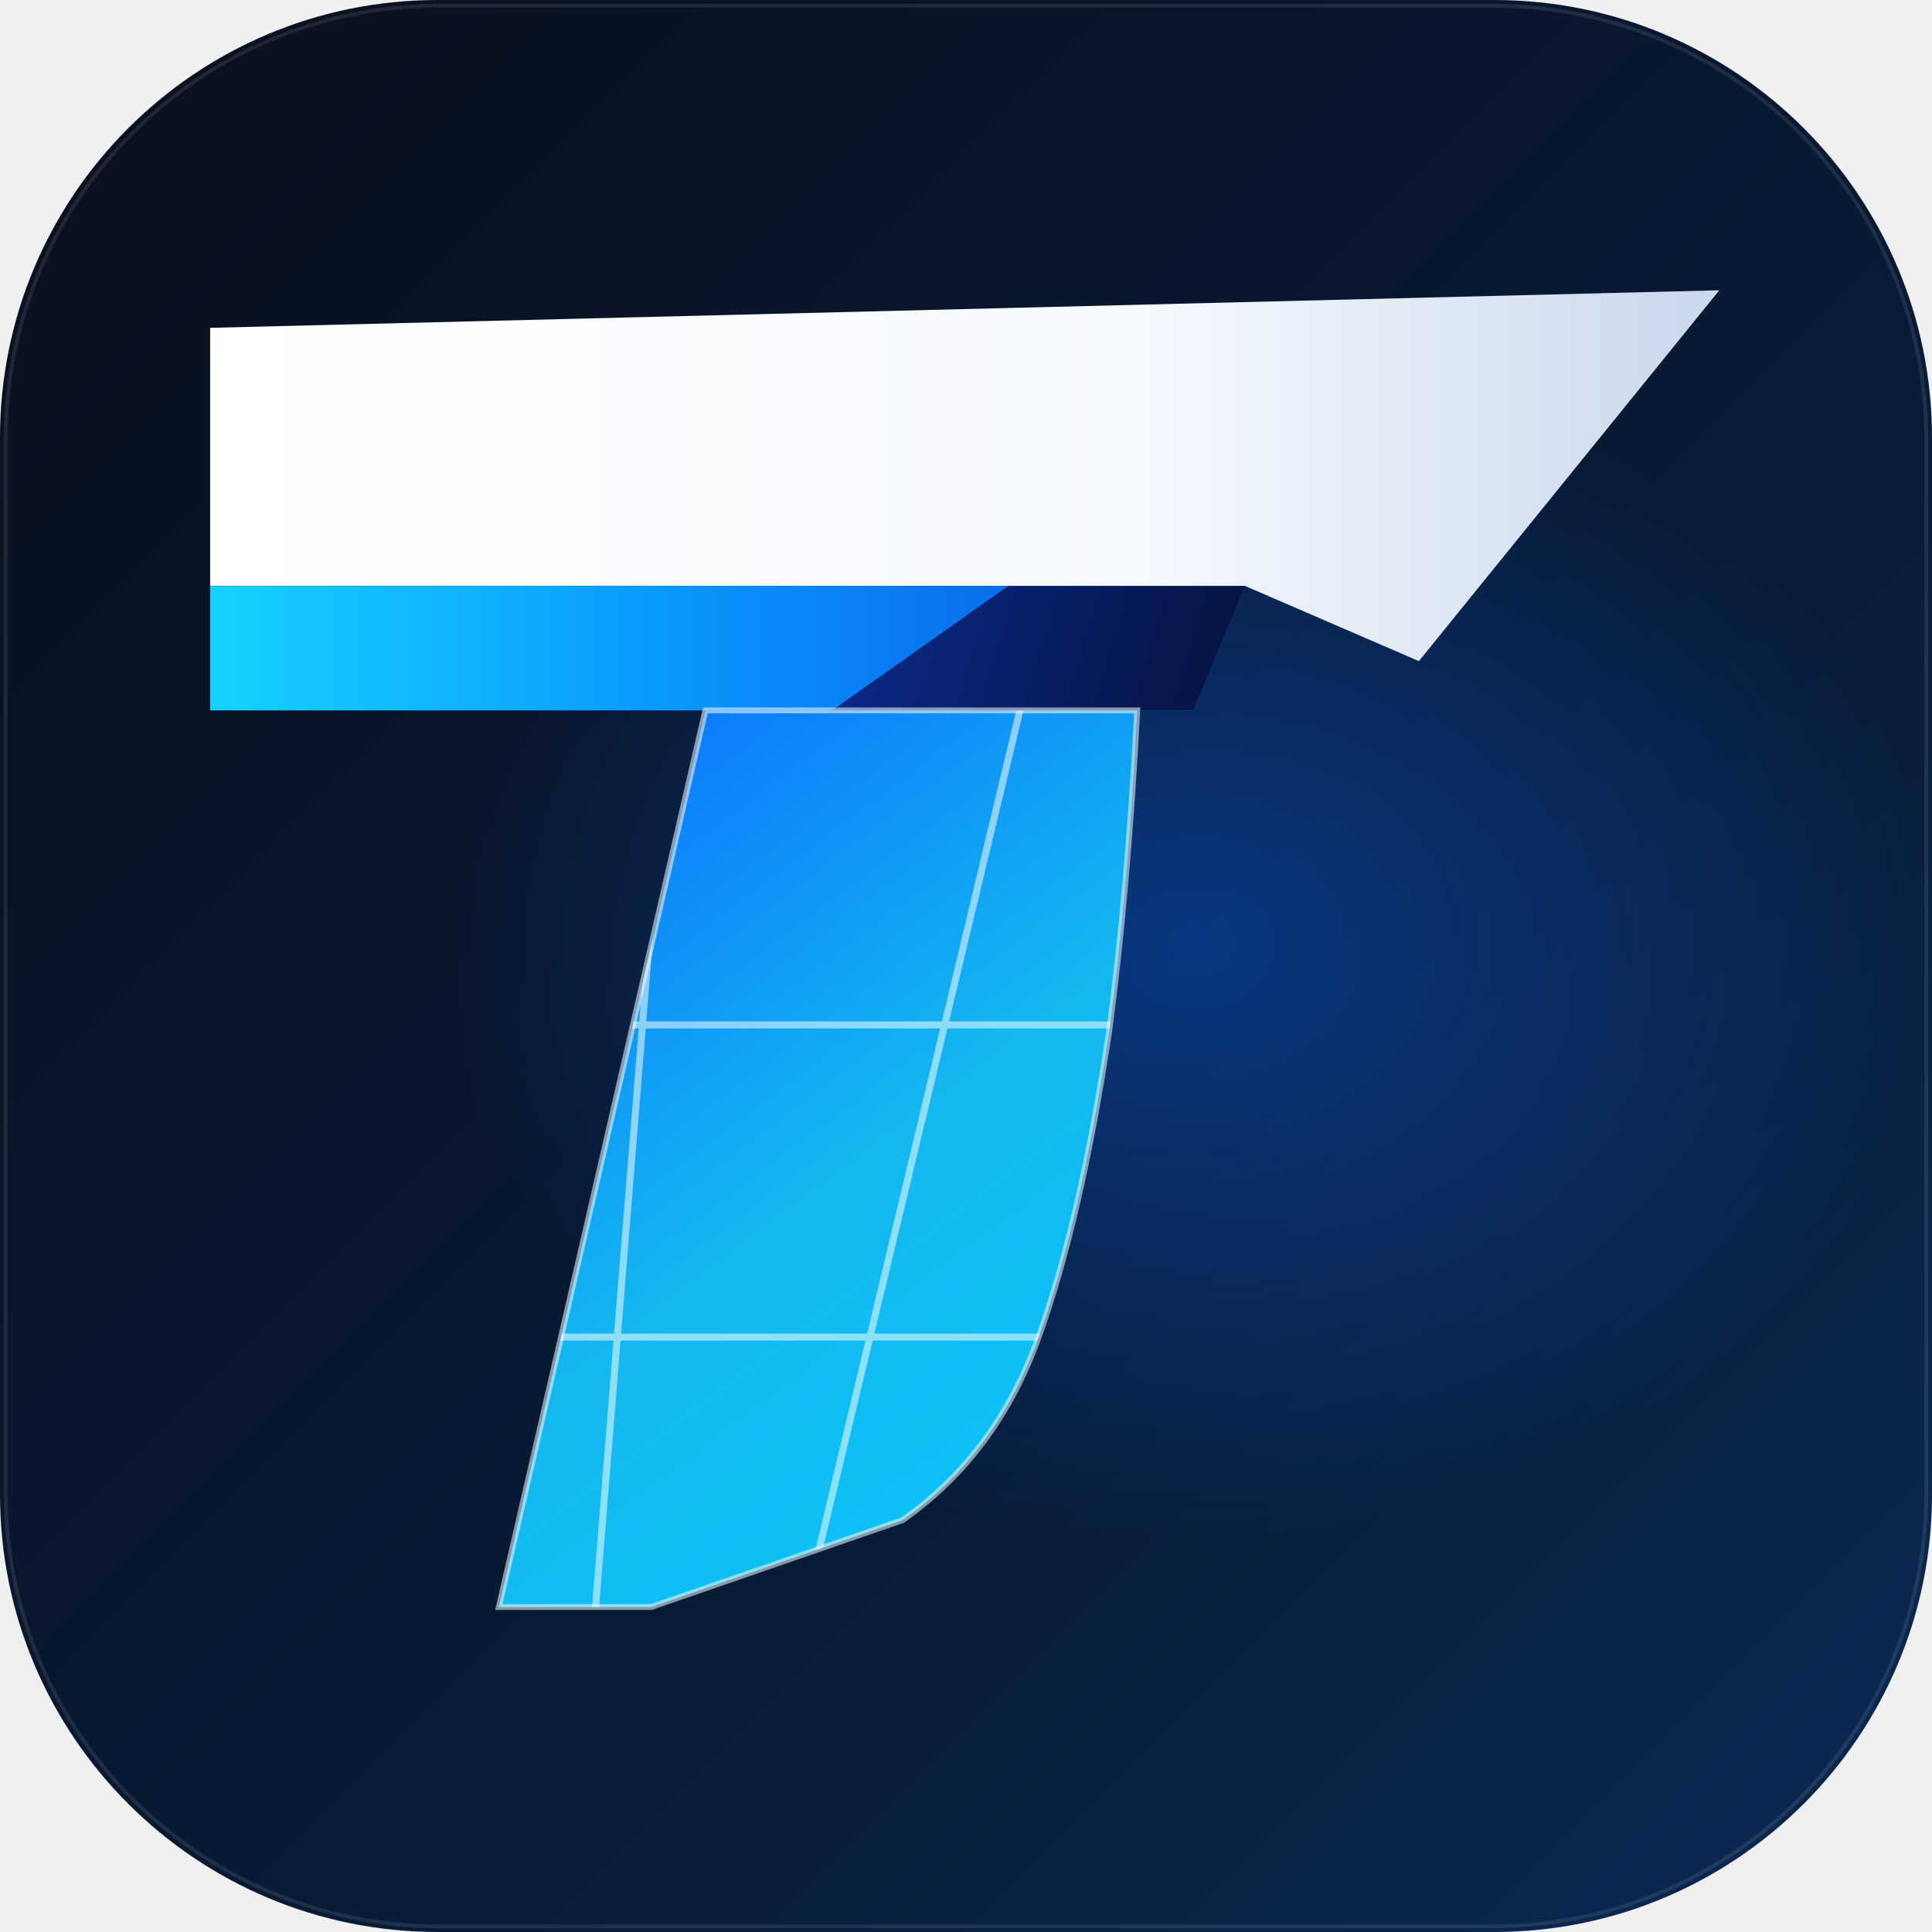
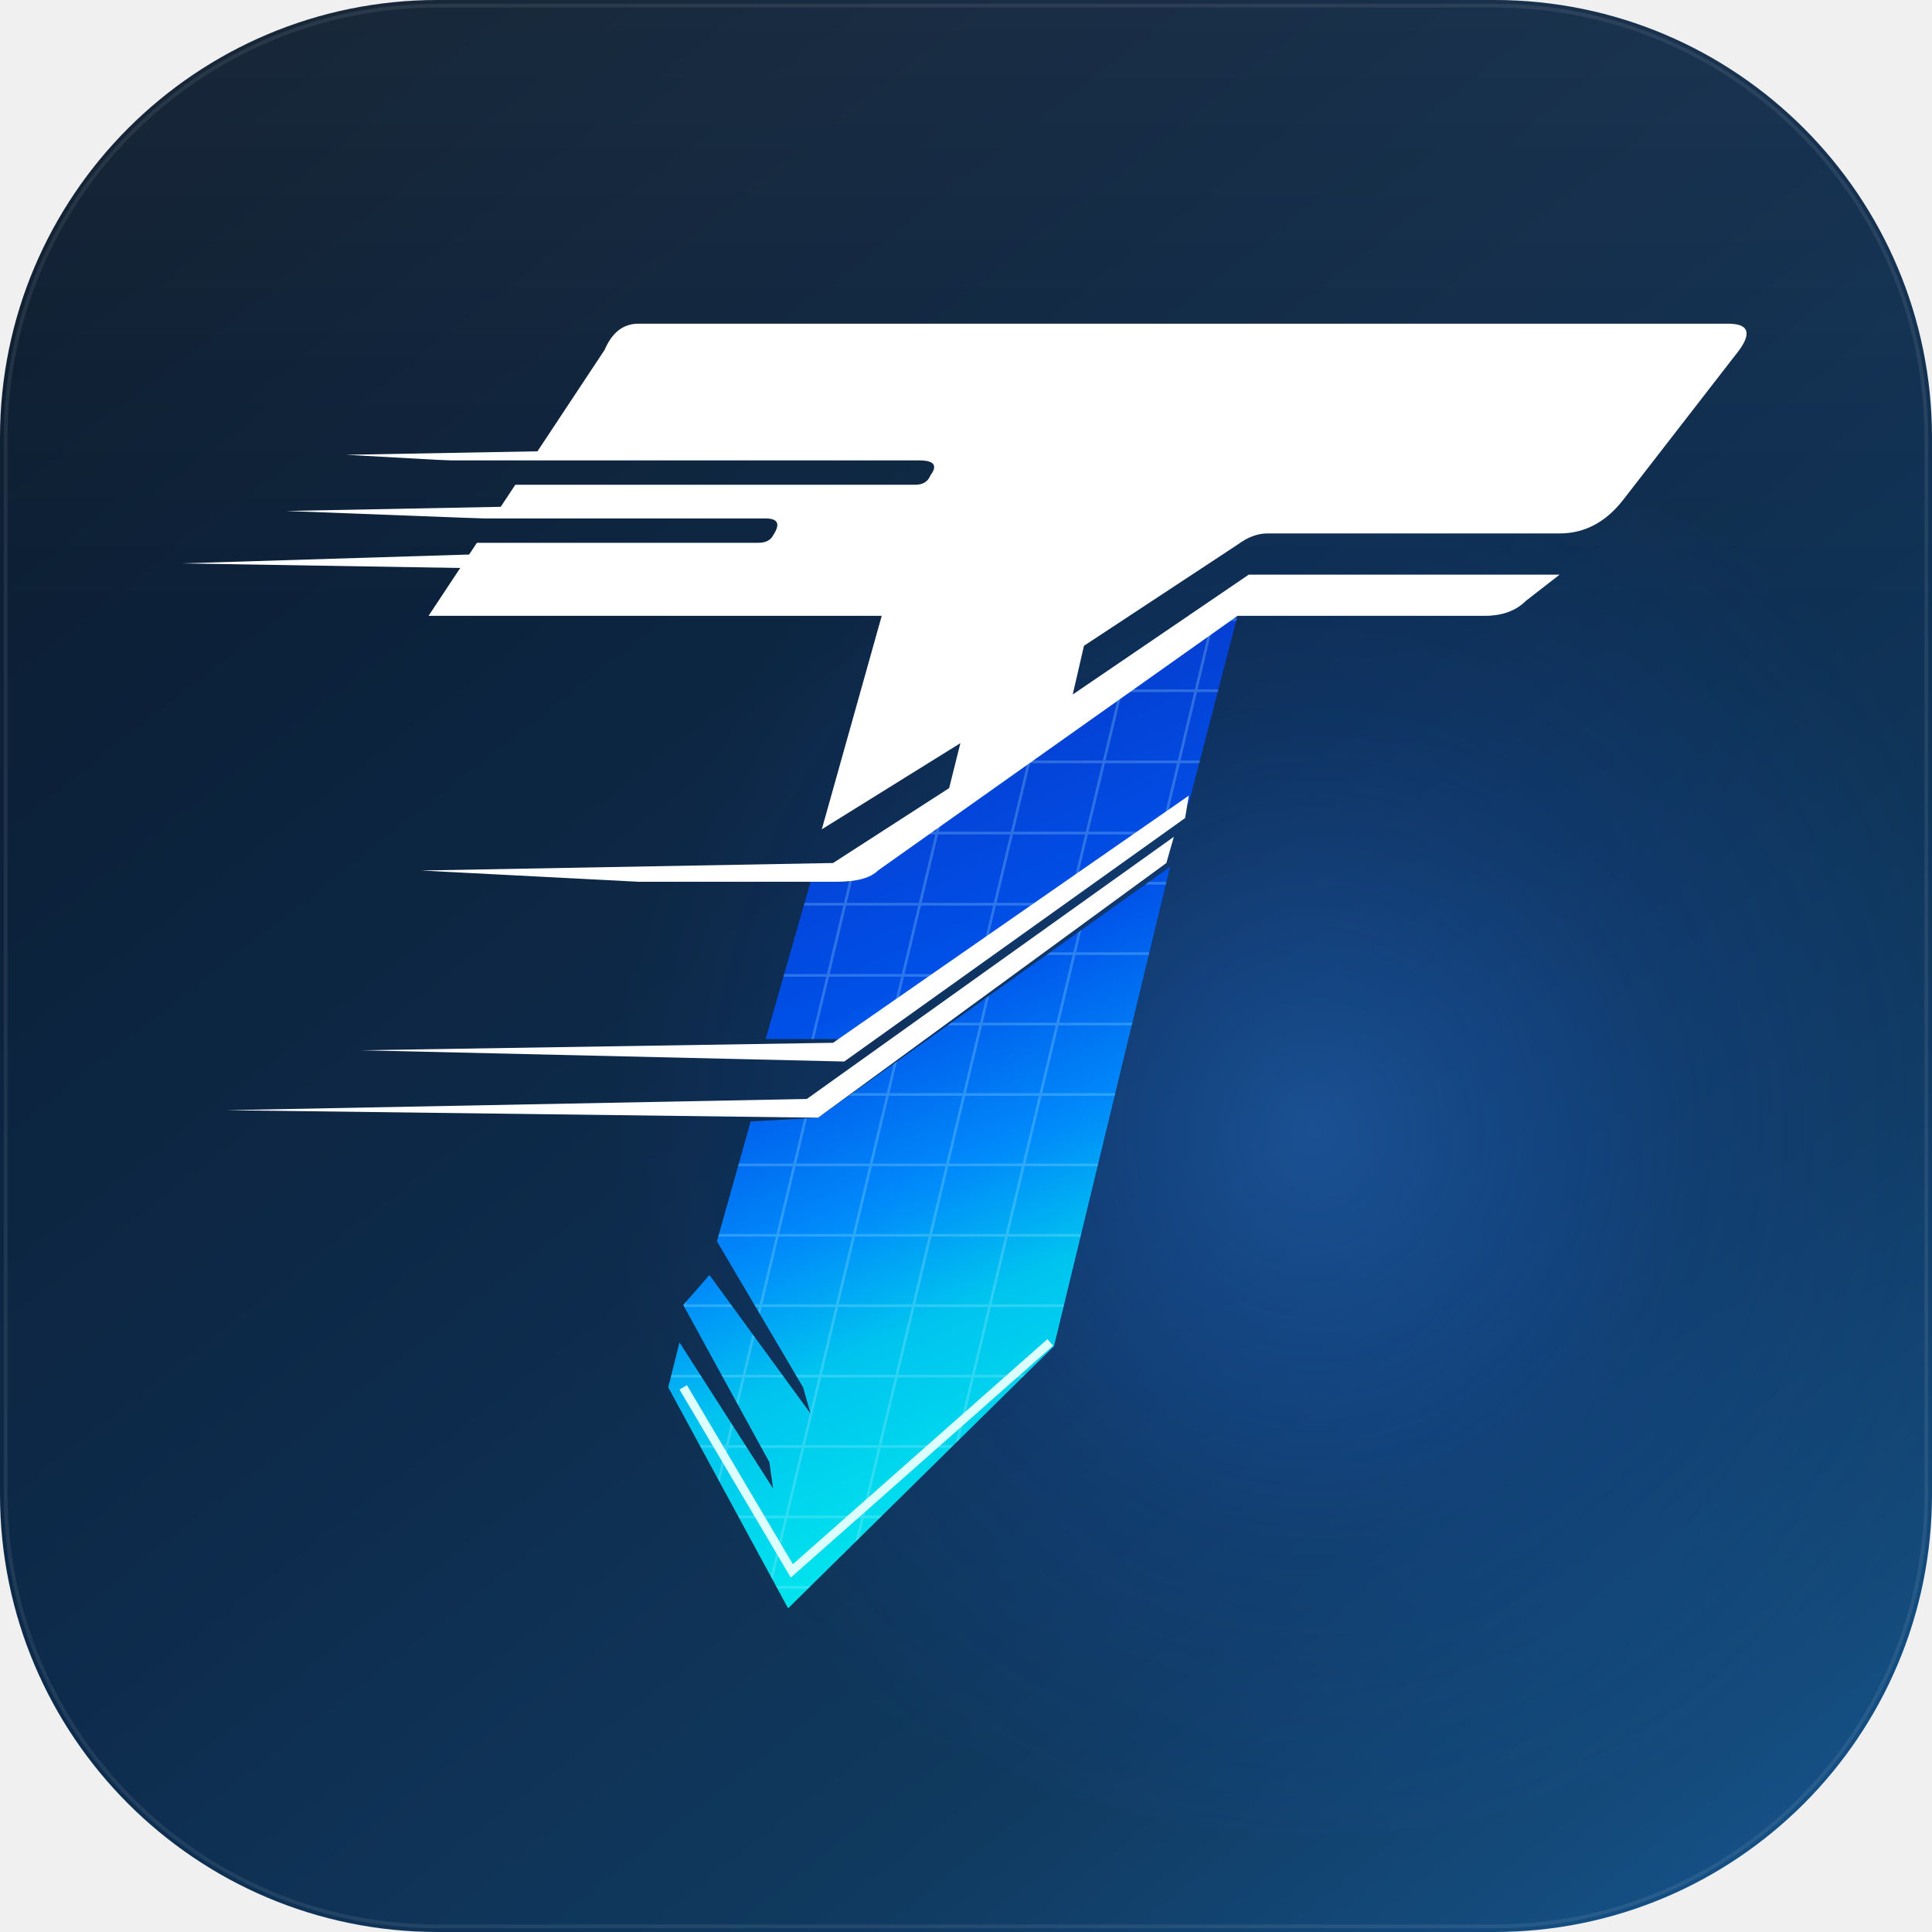
- <svg xmlns="http://www.w3.org/2000/svg" viewBox="0 0 512 512" role="img" aria-label="TIPHYS">
+ <svg xmlns="http://www.w3.org/2000/svg" viewBox="0 0 512 512" width="512" height="512" role="img" aria-labelledby="tip-title">
  <defs>
-     <linearGradient id="bar-white" x1="395" y1="0" x2="1038" y2="0" gradientUnits="userSpaceOnUse">
-       <stop offset="0" stop-color="#FFFFFF" />
-       <stop offset=".62" stop-color="#F6F9FE" />
-       <stop offset="1" stop-color="#C9D8EC" />
+     <linearGradient id="plate-fill" x1="70" y1="18" x2="452" y2="506" gradientUnits="userSpaceOnUse">
+       <stop offset="0" stop-color="#0B1B2E" />
+       <stop offset=".46" stop-color="#0D2A4A" />
+       <stop offset=".78" stop-color="#103A60" />
+       <stop offset="1" stop-color="#155085" />
    </linearGradient>
-     <linearGradient id="bar-blue" x1="395" y1="0" x2="836" y2="0" gradientUnits="userSpaceOnUse">
-       <stop offset="0" stop-color="#16D2FF" />
-       <stop offset=".42" stop-color="#0A9BFE" />
-       <stop offset="1" stop-color="#0B4FE0" />
+     <radialGradient id="plate-glow" cx="0" cy="0" r="1" gradientTransform="translate(348 300) rotate(90) scale(200 186)" gradientUnits="userSpaceOnUse">
+       <stop offset="0" stop-color="#2E86FF" stop-opacity=".36" />
+       <stop offset=".55" stop-color="#1C6BFF" stop-opacity=".12" />
+       <stop offset="1" stop-color="#1C6BFF" stop-opacity="0" />
+     </radialGradient>
+     <linearGradient id="plate-sheen" x1="256" y1="2" x2="256" y2="160" gradientUnits="userSpaceOnUse">
+       <stop offset="0" stop-color="#FFFFFF" stop-opacity=".10" />
+       <stop offset="1" stop-color="#FFFFFF" stop-opacity="0" />
    </linearGradient>
-     <linearGradient id="badge-bg" x1="0" y1="0" x2="512" y2="512" gradientUnits="userSpaceOnUse">
-       <stop offset="0" stop-color="#0A0F1C" />
-       <stop offset=".58" stop-color="#081A36" />
-       <stop offset="1" stop-color="#0B2A55" />
+     <linearGradient id="tip-blue-cyan" gradientUnits="userSpaceOnUse" x1="320" y1="300" x2="425" y2="535">
+       <stop stop-color="#0738c9" />
+       <stop offset=".30" stop-color="#0050e8" />
+       <stop offset=".50" stop-color="#008bfa" />
+       <stop offset=".63" stop-color="#00c4ef" />
+       <stop offset=".84" stop-color="#00e4ed" />
+       <stop offset="1" stop-color="#00e5ed" />
    </linearGradient>
-     <radialGradient id="badge-glow" cx="0" cy="0" r="1" gradientTransform="translate(316 250) rotate(90) scale(158 196)" gradientUnits="userSpaceOnUse">
-       <stop offset="0" stop-color="#0A6BFF" stop-opacity=".38" />
-       <stop offset="1" stop-color="#0A6BFF" stop-opacity="0" />
-     </radialGradient>
-     <linearGradient id="fold-navy" x1="660" y1="150" x2="836" y2="203" gradientUnits="userSpaceOnUse">
-       <stop offset="0" stop-color="#0A2A8C" />
-       <stop offset="1" stop-color="#06123D" />
+     <linearGradient id="tip-streak-highlight" gradientUnits="userSpaceOnUse" x1="120" y1="0" x2="240" y2="0">
+       <stop stop-color="#dcefff" stop-opacity=".9" />
+       <stop offset=".35" stop-color="#bfddff" stop-opacity=".7" />
+       <stop offset="1" stop-color="#83baff" stop-opacity="0" />
    </linearGradient>
-     <linearGradient id="leg-base" x1="515" y1="203" x2="814" y2="600" gradientUnits="userSpaceOnUse">
-       <stop offset="0" stop-color="#0A6BFF" />
-       <stop offset=".5" stop-color="#14B8F0" />
-       <stop offset="1" stop-color="#06C8FA" />
+     <linearGradient id="tip-streak-opacity" gradientUnits="userSpaceOnUse" x1="112" y1="0" x2="210" y2="0">
+       <stop stop-color="white" stop-opacity="0" />
+       <stop offset=".7" stop-color="white" stop-opacity=".9" />
+       <stop offset="1" stop-color="white" />
    </linearGradient>
-     <linearGradient id="fade-white" x1="0" y1="0" x2="425" y2="0" gradientUnits="userSpaceOnUse">
-       <stop offset="0" stop-color="#FFFFFF" stop-opacity="0" />
-       <stop offset=".55" stop-color="#FFFFFF" stop-opacity=".55" />
-       <stop offset="1" stop-color="#FFFFFF" stop-opacity=".95" />
-     </linearGradient>
-     <linearGradient id="fade-ice" x1="0" y1="0" x2="415" y2="0" gradientUnits="userSpaceOnUse">
-       <stop offset="0" stop-color="#BFE2FF" stop-opacity="0" />
-       <stop offset="1" stop-color="#E8F6FF" stop-opacity=".95" />
-     </linearGradient>
-     <linearGradient id="fade-cyan" x1="100" y1="0" x2="400" y2="0" gradientUnits="userSpaceOnUse">
-       <stop offset="0" stop-color="#12C9FF" stop-opacity="0" />
-       <stop offset=".5" stop-color="#12C9FF" stop-opacity=".65" />
-       <stop offset="1" stop-color="#0A8BFF" stop-opacity="1" />
-     </linearGradient>
-     <linearGradient id="fade-blue" x1="85" y1="0" x2="435" y2="0" gradientUnits="userSpaceOnUse">
-       <stop offset="0" stop-color="#0A6BFF" stop-opacity="0" />
-       <stop offset=".45" stop-color="#0B8DFF" stop-opacity=".8" />
-       <stop offset="1" stop-color="#0A5FE8" stop-opacity="1" />
-     </linearGradient>
-     <linearGradient id="fade-deep" x1="350" y1="0" x2="490" y2="0" gradientUnits="userSpaceOnUse">
-       <stop offset="0" stop-color="#0A2C8C" stop-opacity="0" />
-       <stop offset="1" stop-color="#0A2C8C" stop-opacity="1" />
-     </linearGradient>
-     <clipPath id="leg-clip">
-       <path d="M 606 203 L 790 203 Q 786 280 778 340 Q 766 420 748 470 Q 730 520 690 548 L 583 585 L 518 585 Z" />
+     <mask id="tip-streak-fade" maskUnits="userSpaceOnUse" x="110" y="350" width="180" height="135">
+       <rect x="110" y="350" width="180" height="135" fill="url(#streak-opacity)" />
+     </mask>
+     <clipPath id="tip-upper-panel">
+       <path d="M394 293L381 343L288 406H268L280 364H290Z" />
    </clipPath>
+     <clipPath id="tip-lower-panel">
+       <path d="M376 360L345 488L274 558L242 499L245 487L270 526L269 519L246 477L253 469L280 506L278 499L255 460L264 428L282 427Z" />
+     </clipPath>
+     <mask id="tip-head-slots" maskUnits="userSpaceOnUse" x="110" y="213" width="423" height="347">
+       <rect x="110" y="213" width="423" height="347" fill="white" />
+       <path d="M110 251.5H309Q315 251.5 312 255.5Q311 258 308 258H110Z                M110 267H268Q273 267 270 271.5Q269 273.5 266 273.5H110Z" fill="black" />
+     </mask>
  </defs>
-   <rect width="512" height="512" rx="116" fill="url(#badge-bg)" />
-   <rect x="1.5" y="1.5" width="509" height="509" rx="115" fill="none" stroke="#FFFFFF" stroke-opacity=".09" />
-   <ellipse cx="316" cy="250" rx="196" ry="158" fill="url(#badge-glow)" />
-   <g transform="translate(-190 62) scale(0.622)">
-     <path d="M 395 40 L 1038 24 L 910 182 L 836 150 L 395 150 Z" fill="url(#bar-white)" />
-     <path d="M 395 150 L 836 150 L 814 203 L 395 203 Z" fill="url(#bar-blue)" />
-     <path d="M 735 150 L 836 150 L 814 203 L 660 203 Z" fill="url(#fold-navy)" />
-     <g clip-path="url(#leg-clip)">
-       <path d="M 606 203 L 790 203 Q 786 280 778 340 Q 766 420 748 470 Q 730 520 690 548 L 583 585 L 518 585 Z" fill="url(#leg-base)" />
-       <g opacity=".55">
-         <path d="M 515 337 L 814 337" stroke="#F4FDFF" stroke-width="3" />
-         <path d="M 515 470 L 814 470" stroke="#F4FDFF" stroke-width="3" />
-         <path d="M 590 203 L 558 600" stroke="#F4FDFF" stroke-width="3" />
-         <path d="M 740 203 L 645 600" stroke="#F4FDFF" stroke-width="3" />
-       </g>
+   <rect width="512" height="512" rx="116" fill="url(#plate-fill)" />
+   <ellipse cx="348" cy="300" rx="200" ry="186" fill="url(#plate-glow)" />
+   <rect width="512" height="512" rx="116" fill="url(#plate-sheen)" opacity=".55" />
+   <rect x="1.5" y="1.5" width="509" height="509" rx="114.5" fill="none" stroke="#FFFFFF" stroke-opacity=".08" />
+   <g transform="translate(-63.10 -127.61) scale(0.99253)">
+     <g id="speed-lines" mask="url(#tip-streak-fade)">
+       <path d="M148 376L282 374V379Z" fill="url(#tip-blue-cyan)" />
+       <path d="M148 376L282 374V379Z" fill="url(#tip-streak-highlight)" />
+       <path d="M145 392L277 390L276 395Z" fill="url(#tip-blue-cyan)" />
+       <path d="M145 392L277 390L276 395Z" fill="url(#tip-streak-highlight)" />
+       <path d="M141 441L265 438L264 444Z" fill="url(#tip-blue-cyan)" />
+       <path d="M141 441L265 438L264 444Z" fill="url(#tip-streak-highlight)" />
+       <path d="M122 457L258 455L257 460Z" fill="url(#tip-blue-cyan)" />
+       <path d="M122 457L258 455L257 460Z" fill="url(#tip-streak-highlight)" />
+       <path d="M138 474L251 472L250 477Z" fill="url(#tip-blue-cyan)" />
+       <path d="M138 474L251 472L250 477Z" fill="url(#tip-streak-highlight)" />
    </g>
-     <path d="M 606 203 L 790 203 Q 786 280 778 340 Q 766 420 748 470 Q 730 520 690 548 L 583 585 L 518 585 Z" fill="none" stroke="#F4FDFF" stroke-opacity=".55" stroke-width="2.5" />
+     <g id="blue-body" fill="url(#tip-blue-cyan)">
+       <path d="M394 293L381 343L288 406H268L280 364H290Z" />
+       <path d="M376 360L345 488L274 558L242 499L245 487L270 526L269 519L246 477L253 469L280 506L278 499L255 460L264 428L282 427Z" />
+     </g>
+     <g id="grid" fill="none" stroke="#b7f2ff" stroke-width=".72" stroke-opacity=".24">
+       <path clip-path="url(#tip-upper-panel)" d="M220 237.00H410M220 256.00H410M220 275.00H410M220 294.00H410M220 313.00H410M220 332.00H410M220 351.00H410M220 370.00H410M220 389.00H410M220 408.00H410M220 427.00H410M220 446.00H410M220 465.00H410M220 484.00H410M220 503.00H410M220 522.00H410M220 541.00H410M220 560.00H410M220 579.00H410M220 598.00H410M149.60 285L82.40 565M169.60 285L102.40 565M189.60 285L122.40 565M209.60 285L142.40 565M229.60 285L162.40 565M249.60 285L182.40 565M269.60 285L202.40 565M289.60 285L222.40 565M309.60 285L242.40 565M329.60 285L262.40 565M349.60 285L282.40 565M369.60 285L302.40 565M389.60 285L322.40 565M409.60 285L342.40 565M429.60 285L362.40 565" />
+       <path clip-path="url(#tip-lower-panel)" d="M220 308.00H410M220 326.80H410M220 345.60H410M220 364.40H410M220 383.20H410M220 402.00H410M220 420.80H410M220 439.60H410M220 458.40H410M220 477.20H410M220 496.00H410M220 514.80H410M220 533.60H410M220 552.40H410M220 571.20H410M220 590.00H410M220 608.80H410M220 627.60H410M220 646.40H410M220 665.20H410M170.00 285L102.80 565M190.40 285L123.20 565M210.80 285L143.60 565M231.20 285L164.00 565M251.60 285L184.40 565M272.00 285L204.80 565M292.40 285L225.20 565M312.80 285L245.60 565M333.20 285L266.00 565M353.60 285L286.40 565M374.00 285L306.80 565M394.40 285L327.20 565M414.80 285L347.60 565M435.20 285L368.00 565M455.60 285L388.40 565" />
+     </g>
+     <g id="white-ribbons" fill="#fff">
+       <path d="M160 409L286 407L381 341L380 347L289 412Z" />
+       <path d="M124 425L279 422L377 352L375 359L282 427Z" />
+     </g>
+     <path id="inner-edge" d="M246 499L275 548L344 487" clip-path="url(#tip-lower-panel)" fill="none" stroke="#dcffff" stroke-width="2.3" stroke-linecap="butt" stroke-linejoin="miter" stroke-miterlimit="10" />
+     <g id="white-crown" fill="#fff" mask="url(#tip-head-slots)">
+       <path d="M234 215H525Q533 215 528 222L497 262Q490 271 480 271H402Q398 271 394 274L353 301L350 314L397 282H480L471 289Q467 293 460 293H394L298 361Q295 364 287 364H234L176 361L286 359L317 339L320 327L283 350L299 293H178L225 222Q228 215 234 215Z" />
+       <path d="M156 250L211 249L210 253Z                  M140 265L202 263.8L200 267.3Z                  M112 279L193 276.5L191 280.3Z" />
+     </g>
  </g>
</svg>
